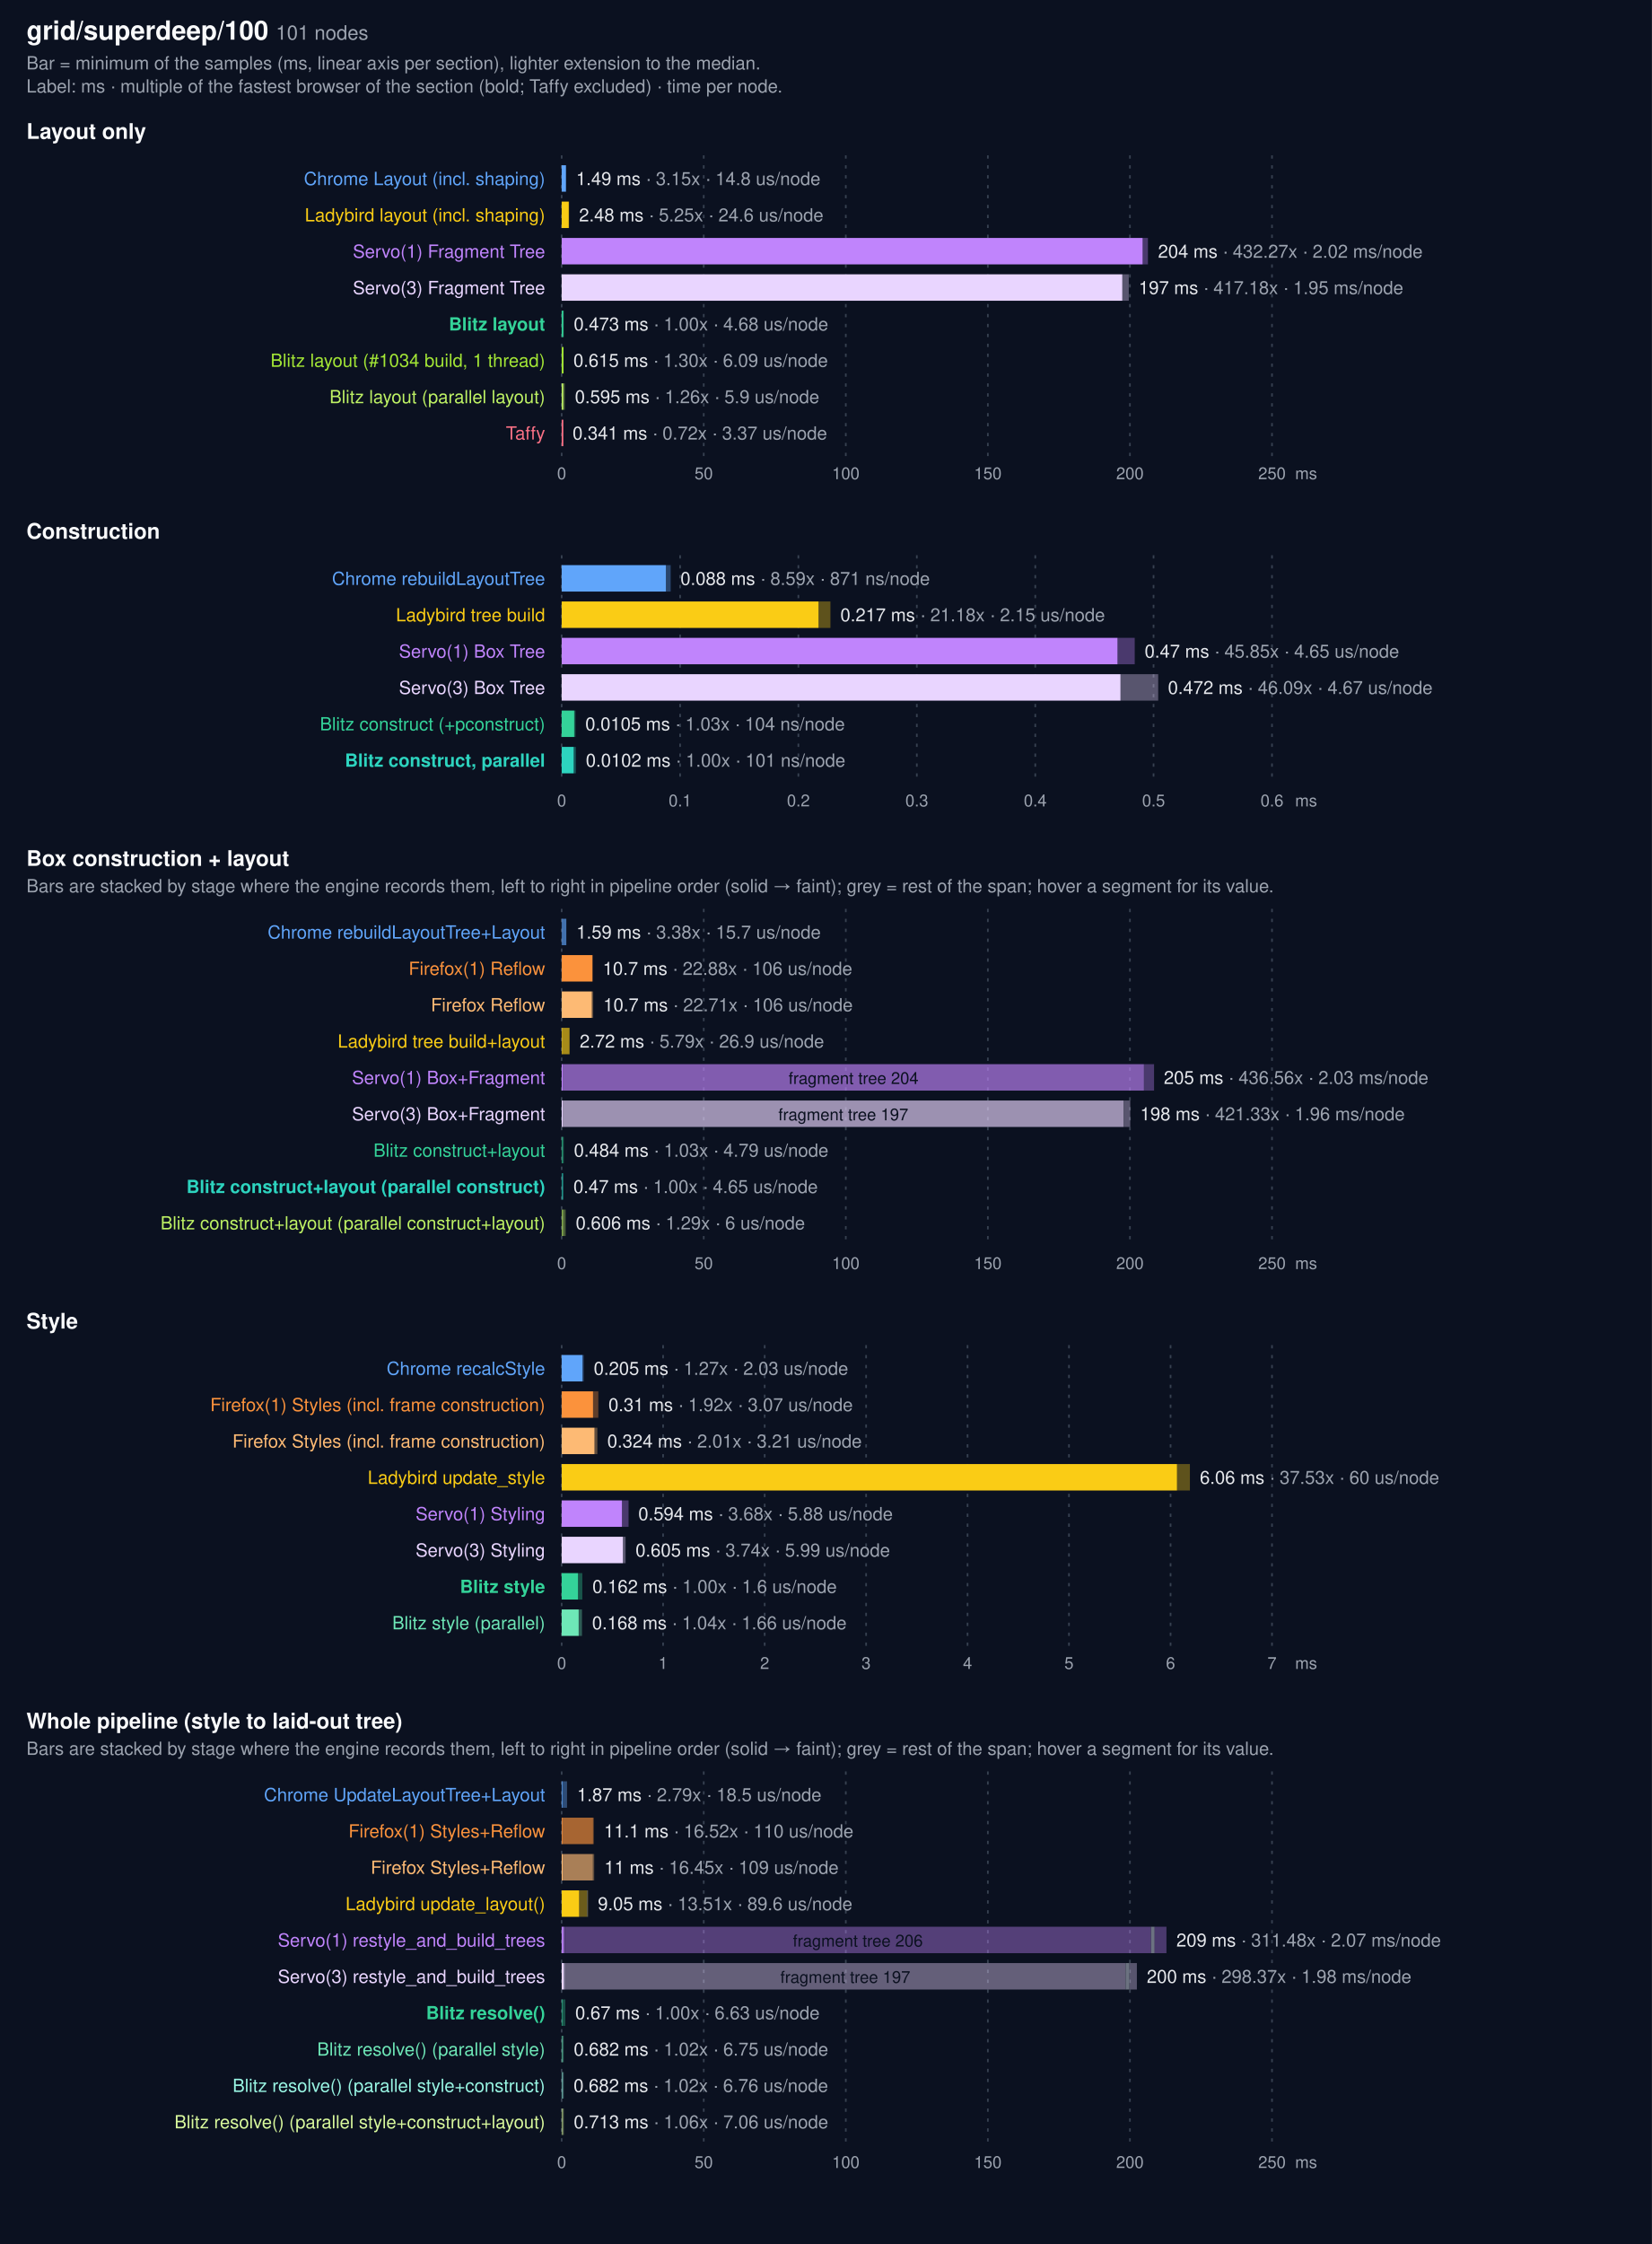
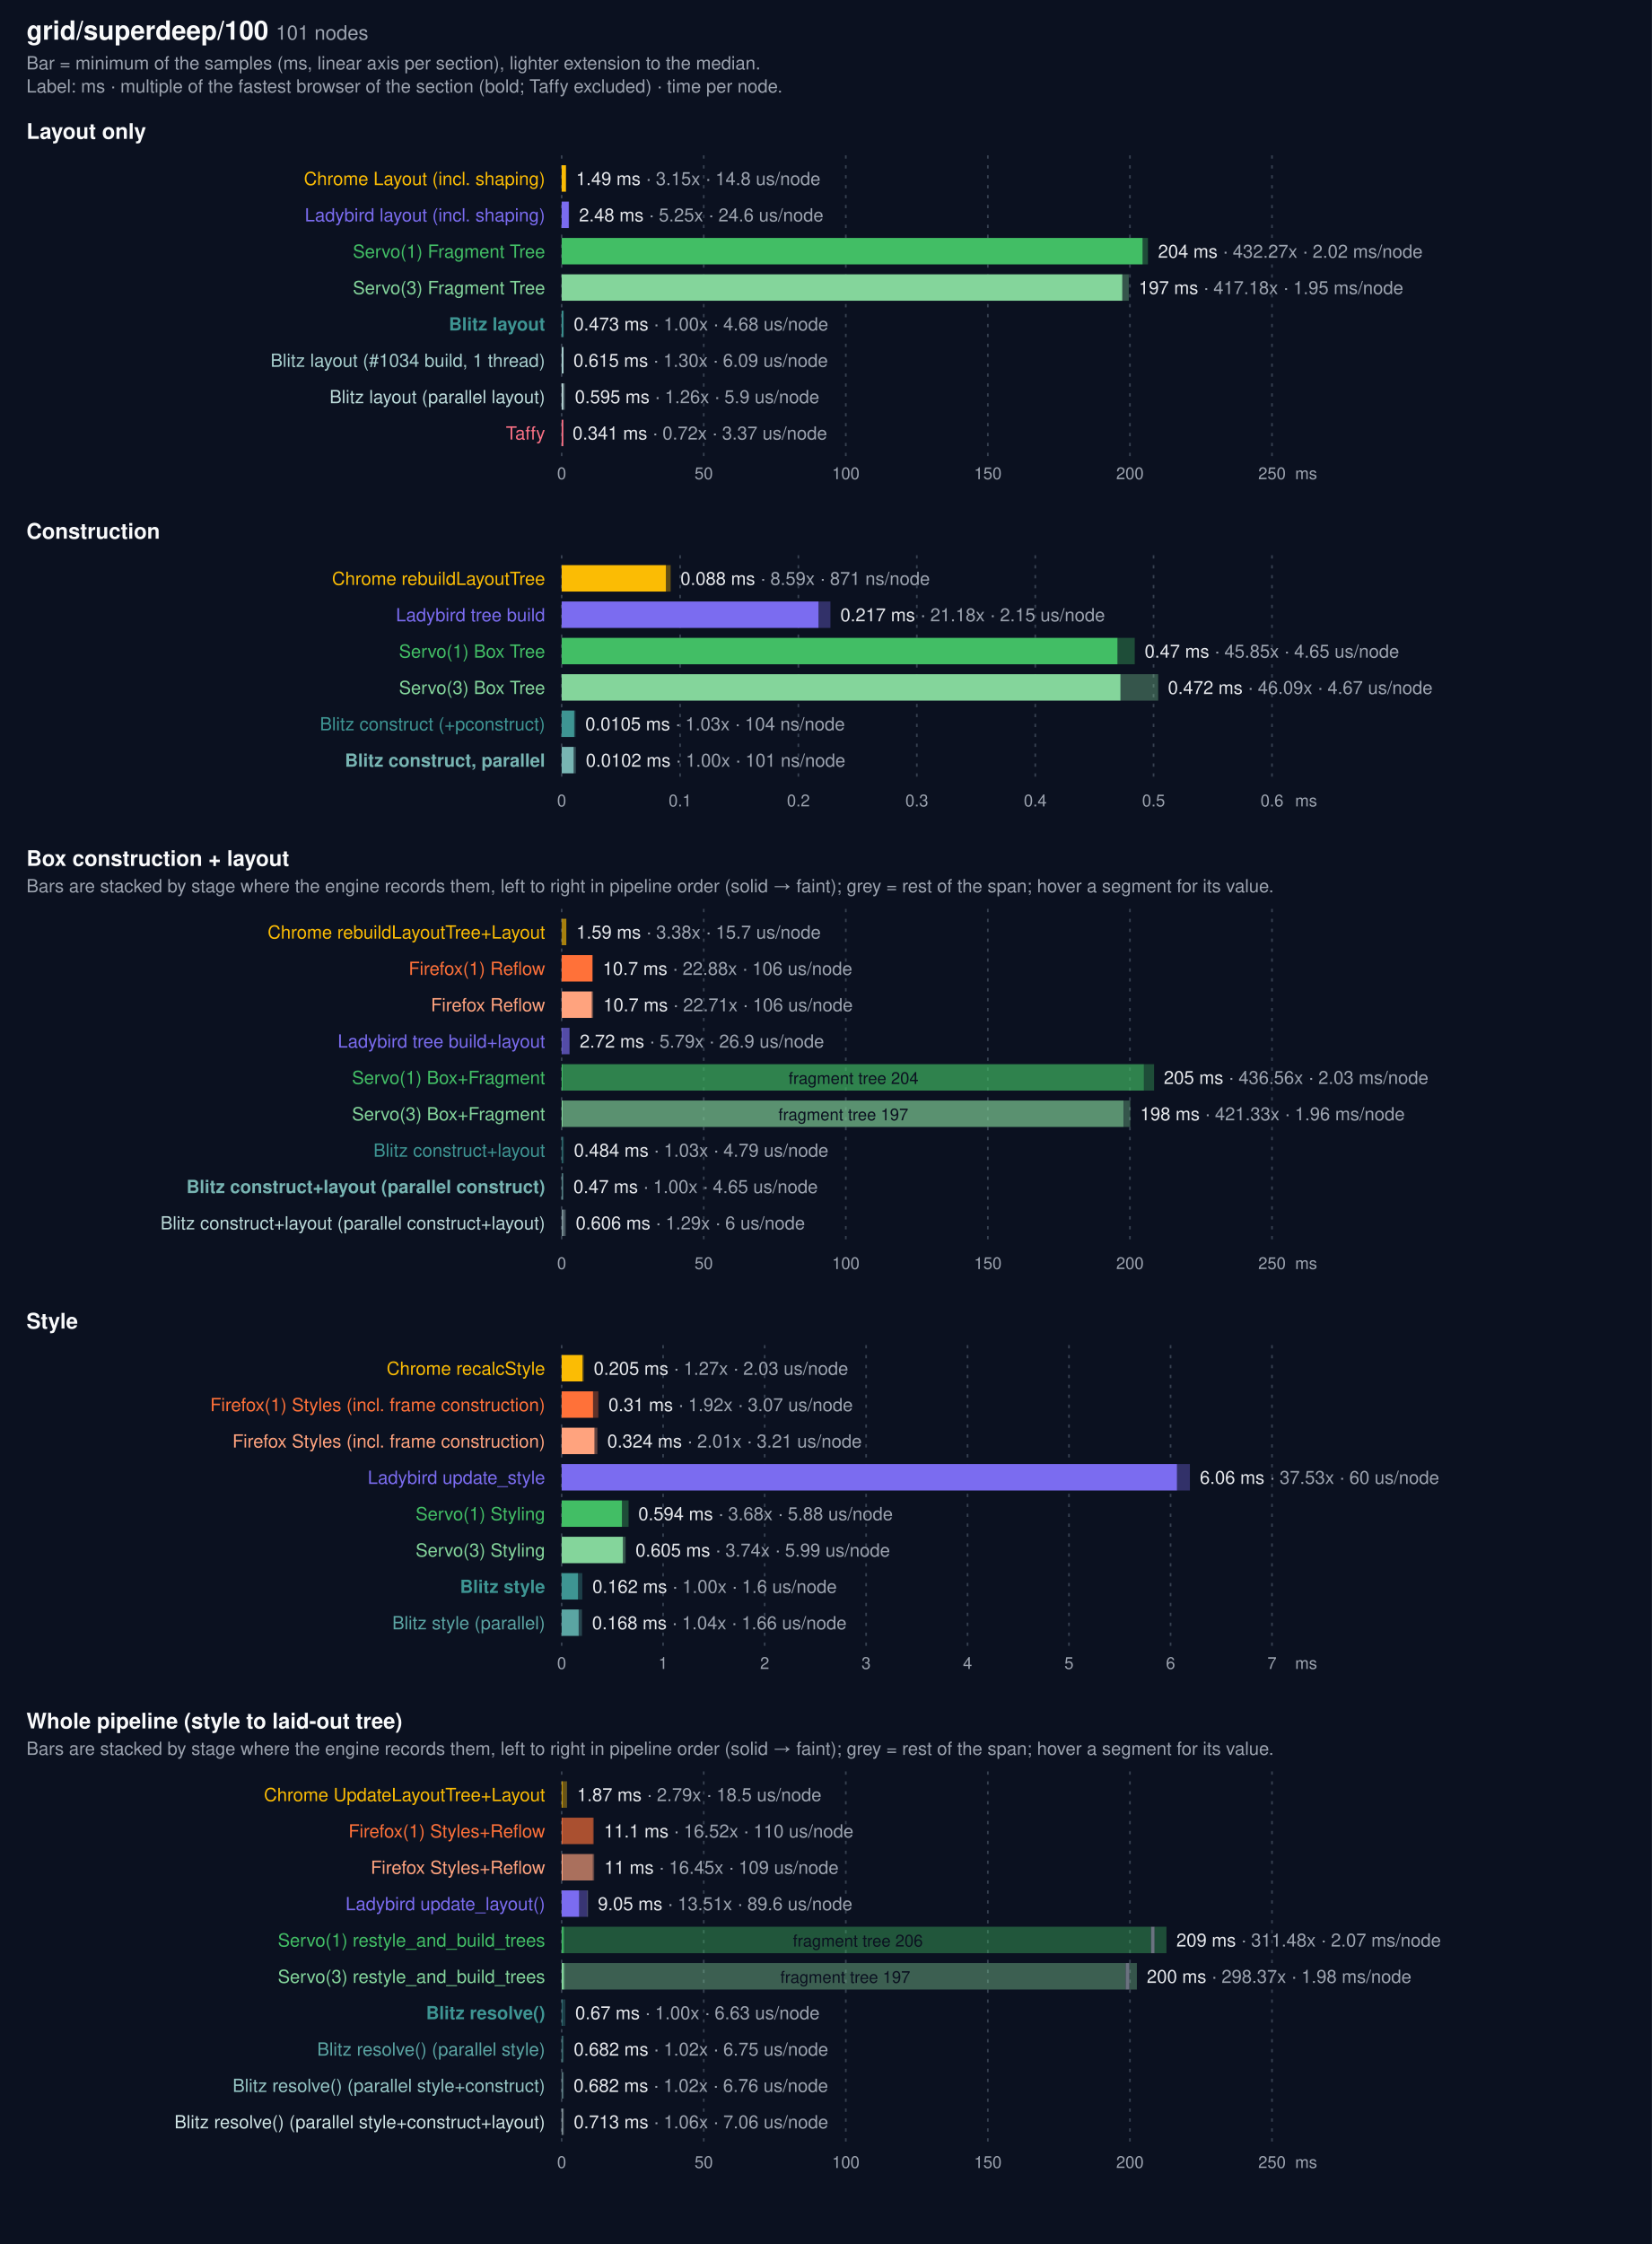
<svg xmlns="http://www.w3.org/2000/svg" width="1000" height="1358" viewBox="0 0 1000 1358" font-family="system-ui, -apple-system, Segoe UI, Helvetica, Arial, sans-serif">
  <rect width="1000" height="1358" fill="#0b1120" />
  <text x="16" y="24" fill="#f9fafb" font-size="16" font-weight="600">grid/superdeep/100 <tspan fill="#9ca3af" font-size="12" font-weight="400">101 nodes</tspan>
  </text>
  <text x="16" y="42" fill="#9ca3af" font-size="11">Bar = minimum of the samples (ms, linear axis per section), lighter extension to the median.</text>
  <text x="16" y="56" fill="#9ca3af" font-size="11">Label: ms · multiple of the fastest browser of the section (bold; Taffy excluded) · time per node.</text>
  <text x="16" y="84" fill="#f9fafb" font-size="13" font-weight="600">Layout only</text>
  <line x1="340.0" x2="340.0" y1="94" y2="276" stroke="#374151" stroke-dasharray="2 4" />
  <text x="340.0" y="290" fill="#9ca3af" font-size="10" text-anchor="middle">0</text>
  <line x1="426.0" x2="426.0" y1="94" y2="276" stroke="#374151" stroke-dasharray="2 4" />
  <text x="426.0" y="290" fill="#9ca3af" font-size="10" text-anchor="middle">50</text>
  <line x1="512.0" x2="512.0" y1="94" y2="276" stroke="#374151" stroke-dasharray="2 4" />
  <text x="512.0" y="290" fill="#9ca3af" font-size="10" text-anchor="middle">100</text>
  <line x1="598.0" x2="598.0" y1="94" y2="276" stroke="#374151" stroke-dasharray="2 4" />
  <text x="598.0" y="290" fill="#9ca3af" font-size="10" text-anchor="middle">150</text>
  <line x1="684.0" x2="684.0" y1="94" y2="276" stroke="#374151" stroke-dasharray="2 4" />
  <text x="684.0" y="290" fill="#9ca3af" font-size="10" text-anchor="middle">200</text>
  <line x1="770.0" x2="770.0" y1="94" y2="276" stroke="#374151" stroke-dasharray="2 4" />
  <text x="770.0" y="290" fill="#9ca3af" font-size="10" text-anchor="middle">250</text>
  <text x="784" y="290" fill="#9ca3af" font-size="10">ms</text>
-   <text x="330" y="112" fill="#60a5fa" font-size="11" text-anchor="end">Chrome Layout (incl. shaping)</text>
-   <rect x="340" y="100" width="2.6" height="16" fill="#60a5fa" />
-   <rect x="342.6" y="100" width="0.1" height="16" fill="#60a5fa" opacity="0.35" />
+   <text x="330" y="112" fill="#FBBC04" font-size="11" text-anchor="end">Chrome Layout (incl. shaping)</text>
+   <rect x="340" y="100" width="2.6" height="16" fill="#FBBC04" />
+   <rect x="342.6" y="100" width="0.1" height="16" fill="#FBBC04" opacity="0.35" />
  <text x="348.7" y="112" fill="#e5e7eb" font-size="11">1.49 ms <tspan fill="#9ca3af">· 3.15x · 14.8 us/node</tspan>
  </text>
-   <text x="330" y="134" fill="#facc15" font-size="11" text-anchor="end">Ladybird layout (incl. shaping)</text>
-   <rect x="340" y="122" width="4.3" height="16" fill="#facc15" />
-   <rect x="344.3" y="122" width="0.2" height="16" fill="#facc15" opacity="0.35" />
+   <text x="330" y="134" fill="#7B6CF0" font-size="11" text-anchor="end">Ladybird layout (incl. shaping)</text>
+   <rect x="340" y="122" width="4.3" height="16" fill="#7B6CF0" />
+   <rect x="344.3" y="122" width="0.2" height="16" fill="#7B6CF0" opacity="0.35" />
  <text x="350.5" y="134" fill="#e5e7eb" font-size="11">2.48 ms <tspan fill="#9ca3af">· 5.25x · 24.6 us/node</tspan>
  </text>
-   <text x="330" y="156" fill="#c084fc" font-size="11" text-anchor="end">Servo(1) Fragment Tree</text>
-   <rect x="340" y="144" width="351.7" height="16" fill="#c084fc" />
-   <rect x="691.7" y="144" width="3.2" height="16" fill="#c084fc" opacity="0.35" />
+   <text x="330" y="156" fill="#42BE65" font-size="11" text-anchor="end">Servo(1) Fragment Tree</text>
+   <rect x="340" y="144" width="351.7" height="16" fill="#42BE65" />
+   <rect x="691.7" y="144" width="3.2" height="16" fill="#42BE65" opacity="0.35" />
  <text x="701.0" y="156" fill="#e5e7eb" font-size="11">204 ms <tspan fill="#9ca3af">· 432.27x · 2.02 ms/node</tspan>
  </text>
-   <text x="330" y="178" fill="#e9d5ff" font-size="11" text-anchor="end">Servo(3) Fragment Tree</text>
-   <rect x="340" y="166" width="339.4" height="16" fill="#e9d5ff" />
-   <rect x="679.4" y="166" width="3.9" height="16" fill="#e9d5ff" opacity="0.35" />
+   <text x="330" y="178" fill="#84d59b" font-size="11" text-anchor="end">Servo(3) Fragment Tree</text>
+   <rect x="340" y="166" width="339.4" height="16" fill="#84d59b" />
+   <rect x="679.4" y="166" width="3.9" height="16" fill="#84d59b" opacity="0.35" />
  <text x="689.3" y="178" fill="#e5e7eb" font-size="11">197 ms <tspan fill="#9ca3af">· 417.18x · 1.95 ms/node</tspan>
  </text>
-   <text x="330" y="200" fill="#34d399" font-size="11" text-anchor="end" font-weight="700">Blitz layout</text>
-   <rect x="340" y="188" width="1.0" height="16" fill="#34d399" />
-   <rect x="340.8" y="188" width="0.5" height="16" fill="#34d399" opacity="0.35" />
+   <text x="330" y="200" fill="#3E9593" font-size="11" text-anchor="end" font-weight="700">Blitz layout</text>
+   <rect x="340" y="188" width="1.0" height="16" fill="#3E9593" />
+   <rect x="340.8" y="188" width="0.5" height="16" fill="#3E9593" opacity="0.35" />
  <text x="347.3" y="200" fill="#e5e7eb" font-size="11">0.473 ms <tspan fill="#9ca3af">· 1.00x · 4.68 us/node</tspan>
  </text>
-   <text x="330" y="222" fill="#a3e635" font-size="11" text-anchor="end">Blitz layout (#1034 build, 1 thread)</text>
-   <rect x="340" y="210" width="1.1" height="16" fill="#a3e635" />
-   <rect x="341.1" y="210" width="0.1" height="16" fill="#a3e635" opacity="0.35" />
+   <text x="330" y="222" fill="#a8cfce" font-size="11" text-anchor="end">Blitz layout (#1034 build, 1 thread)</text>
+   <rect x="340" y="210" width="1.1" height="16" fill="#a8cfce" />
+   <rect x="341.1" y="210" width="0.1" height="16" fill="#a8cfce" opacity="0.35" />
  <text x="347.1" y="222" fill="#e5e7eb" font-size="11">0.615 ms <tspan fill="#9ca3af">· 1.30x · 6.09 us/node</tspan>
  </text>
-   <text x="330" y="244" fill="#bef264" font-size="11" text-anchor="end">Blitz layout (parallel layout)</text>
-   <rect x="340" y="232" width="1.0" height="16" fill="#bef264" />
-   <rect x="341.0" y="232" width="0.9" height="16" fill="#bef264" opacity="0.35" />
+   <text x="330" y="244" fill="#bbdad9" font-size="11" text-anchor="end">Blitz layout (parallel layout)</text>
+   <rect x="340" y="232" width="1.0" height="16" fill="#bbdad9" />
+   <rect x="341.0" y="232" width="0.9" height="16" fill="#bbdad9" opacity="0.35" />
  <text x="348.0" y="244" fill="#e5e7eb" font-size="11">0.595 ms <tspan fill="#9ca3af">· 1.26x · 5.9 us/node</tspan>
  </text>
  <text x="330" y="266" fill="#fb7185" font-size="11" text-anchor="end">Taffy</text>
  <rect x="340" y="254" width="1.0" height="16" fill="#fb7185" />
  <rect x="340.6" y="254" width="0.0" height="16" fill="#fb7185" opacity="0.35" />
  <text x="346.6" y="266" fill="#e5e7eb" font-size="11">0.341 ms <tspan fill="#9ca3af">· 0.72x · 3.37 us/node</tspan>
  </text>
  <text x="16" y="326" fill="#f9fafb" font-size="13" font-weight="600">Construction</text>
  <line x1="340.0" x2="340.0" y1="336" y2="474" stroke="#374151" stroke-dasharray="2 4" />
  <text x="340.0" y="488" fill="#9ca3af" font-size="10" text-anchor="middle">0</text>
  <line x1="411.7" x2="411.7" y1="336" y2="474" stroke="#374151" stroke-dasharray="2 4" />
  <text x="411.7" y="488" fill="#9ca3af" font-size="10" text-anchor="middle">0.1</text>
  <line x1="483.3" x2="483.3" y1="336" y2="474" stroke="#374151" stroke-dasharray="2 4" />
  <text x="483.3" y="488" fill="#9ca3af" font-size="10" text-anchor="middle">0.2</text>
  <line x1="555.0" x2="555.0" y1="336" y2="474" stroke="#374151" stroke-dasharray="2 4" />
  <text x="555.0" y="488" fill="#9ca3af" font-size="10" text-anchor="middle">0.3</text>
  <line x1="626.7" x2="626.7" y1="336" y2="474" stroke="#374151" stroke-dasharray="2 4" />
  <text x="626.7" y="488" fill="#9ca3af" font-size="10" text-anchor="middle">0.4</text>
  <line x1="698.3" x2="698.3" y1="336" y2="474" stroke="#374151" stroke-dasharray="2 4" />
  <text x="698.3" y="488" fill="#9ca3af" font-size="10" text-anchor="middle">0.5</text>
  <line x1="770.0" x2="770.0" y1="336" y2="474" stroke="#374151" stroke-dasharray="2 4" />
  <text x="770.0" y="488" fill="#9ca3af" font-size="10" text-anchor="middle">0.6</text>
  <text x="784" y="488" fill="#9ca3af" font-size="10">ms</text>
-   <text x="330" y="354" fill="#60a5fa" font-size="11" text-anchor="end">Chrome rebuildLayoutTree</text>
-   <rect x="340" y="342" width="63.1" height="16" fill="#60a5fa" />
-   <rect x="403.1" y="342" width="2.9" height="16" fill="#60a5fa" opacity="0.35" />
+   <text x="330" y="354" fill="#FBBC04" font-size="11" text-anchor="end">Chrome rebuildLayoutTree</text>
+   <rect x="340" y="342" width="63.1" height="16" fill="#FBBC04" />
+   <rect x="403.1" y="342" width="2.9" height="16" fill="#FBBC04" opacity="0.35" />
  <text x="411.9" y="354" fill="#e5e7eb" font-size="11">0.088 ms <tspan fill="#9ca3af">· 8.59x · 871 ns/node</tspan>
  </text>
-   <text x="330" y="376" fill="#facc15" font-size="11" text-anchor="end">Ladybird tree build</text>
-   <rect x="340" y="364" width="155.5" height="16" fill="#facc15" />
-   <rect x="495.5" y="364" width="7.2" height="16" fill="#facc15" opacity="0.35" />
+   <text x="330" y="376" fill="#7B6CF0" font-size="11" text-anchor="end">Ladybird tree build</text>
+   <rect x="340" y="364" width="155.5" height="16" fill="#7B6CF0" />
+   <rect x="495.5" y="364" width="7.2" height="16" fill="#7B6CF0" opacity="0.35" />
  <text x="508.7" y="376" fill="#e5e7eb" font-size="11">0.217 ms <tspan fill="#9ca3af">· 21.18x · 2.15 us/node</tspan>
  </text>
-   <text x="330" y="398" fill="#c084fc" font-size="11" text-anchor="end">Servo(1) Box Tree</text>
-   <rect x="340" y="386" width="336.5" height="16" fill="#c084fc" />
-   <rect x="676.5" y="386" width="10.4" height="16" fill="#c084fc" opacity="0.35" />
+   <text x="330" y="398" fill="#42BE65" font-size="11" text-anchor="end">Servo(1) Box Tree</text>
+   <rect x="340" y="386" width="336.5" height="16" fill="#42BE65" />
+   <rect x="676.5" y="386" width="10.4" height="16" fill="#42BE65" opacity="0.35" />
  <text x="692.9" y="398" fill="#e5e7eb" font-size="11">0.47 ms <tspan fill="#9ca3af">· 45.85x · 4.65 us/node</tspan>
  </text>
-   <text x="330" y="420" fill="#e9d5ff" font-size="11" text-anchor="end">Servo(3) Box Tree</text>
-   <rect x="340" y="408" width="338.3" height="16" fill="#e9d5ff" />
-   <rect x="678.3" y="408" width="22.8" height="16" fill="#e9d5ff" opacity="0.35" />
+   <text x="330" y="420" fill="#84d59b" font-size="11" text-anchor="end">Servo(3) Box Tree</text>
+   <rect x="340" y="408" width="338.3" height="16" fill="#84d59b" />
+   <rect x="678.3" y="408" width="22.8" height="16" fill="#84d59b" opacity="0.35" />
  <text x="707.0" y="420" fill="#e5e7eb" font-size="11">0.472 ms <tspan fill="#9ca3af">· 46.09x · 4.67 us/node</tspan>
  </text>
-   <text x="330" y="442" fill="#34d399" font-size="11" text-anchor="end">Blitz construct (+pconstruct)</text>
-   <rect x="340" y="430" width="7.6" height="16" fill="#34d399" />
-   <rect x="347.6" y="430" width="0.8" height="16" fill="#34d399" opacity="0.35" />
+   <text x="330" y="442" fill="#3E9593" font-size="11" text-anchor="end">Blitz construct (+pconstruct)</text>
+   <rect x="340" y="430" width="7.6" height="16" fill="#3E9593" />
+   <rect x="347.6" y="430" width="0.8" height="16" fill="#3E9593" opacity="0.35" />
  <text x="354.3" y="442" fill="#e5e7eb" font-size="11">0.0105 ms <tspan fill="#9ca3af">· 1.03x · 104 ns/node</tspan>
  </text>
-   <text x="330" y="464" fill="#2dd4bf" font-size="11" text-anchor="end" font-weight="700">Blitz construct, parallel</text>
-   <rect x="340" y="452" width="7.3" height="16" fill="#2dd4bf" />
-   <rect x="347.3" y="452" width="1.3" height="16" fill="#2dd4bf" opacity="0.35" />
+   <text x="330" y="464" fill="#78b5b3" font-size="11" text-anchor="end" font-weight="700">Blitz construct, parallel</text>
+   <rect x="340" y="452" width="7.3" height="16" fill="#78b5b3" />
+   <rect x="347.3" y="452" width="1.3" height="16" fill="#78b5b3" opacity="0.35" />
  <text x="354.6" y="464" fill="#e5e7eb" font-size="11">0.0102 ms <tspan fill="#9ca3af">· 1.00x · 101 ns/node</tspan>
  </text>
  <text x="16" y="524" fill="#f9fafb" font-size="13" font-weight="600">Box construction + layout</text>
  <text x="16" y="540" fill="#9ca3af" font-size="11">Bars are stacked by stage where the engine records them, left to right in pipeline order (solid → faint); grey = rest of the span; hover a segment for its value.</text>
  <line x1="340.0" x2="340.0" y1="550" y2="754" stroke="#374151" stroke-dasharray="2 4" />
  <text x="340.0" y="768" fill="#9ca3af" font-size="10" text-anchor="middle">0</text>
  <line x1="426.0" x2="426.0" y1="550" y2="754" stroke="#374151" stroke-dasharray="2 4" />
  <text x="426.0" y="768" fill="#9ca3af" font-size="10" text-anchor="middle">50</text>
  <line x1="512.0" x2="512.0" y1="550" y2="754" stroke="#374151" stroke-dasharray="2 4" />
  <text x="512.0" y="768" fill="#9ca3af" font-size="10" text-anchor="middle">100</text>
  <line x1="598.0" x2="598.0" y1="550" y2="754" stroke="#374151" stroke-dasharray="2 4" />
  <text x="598.0" y="768" fill="#9ca3af" font-size="10" text-anchor="middle">150</text>
  <line x1="684.0" x2="684.0" y1="550" y2="754" stroke="#374151" stroke-dasharray="2 4" />
  <text x="684.0" y="768" fill="#9ca3af" font-size="10" text-anchor="middle">200</text>
  <line x1="770.0" x2="770.0" y1="550" y2="754" stroke="#374151" stroke-dasharray="2 4" />
  <text x="770.0" y="768" fill="#9ca3af" font-size="10" text-anchor="middle">250</text>
  <text x="784" y="768" fill="#9ca3af" font-size="10">ms</text>
-   <text x="330" y="568" fill="#60a5fa" font-size="11" text-anchor="end">Chrome rebuildLayoutTree+Layout</text>
-   <rect x="340.0" y="556" width="0.2" height="16" fill="#60a5fa" opacity="1.0" />
-   <rect x="340.2" y="556" width="2.6" height="16" fill="#60a5fa" opacity="0.65" />
-   <rect x="342.7" y="556" width="0.1" height="16" fill="#60a5fa" opacity="0.35" />
+   <text x="330" y="568" fill="#FBBC04" font-size="11" text-anchor="end">Chrome rebuildLayoutTree+Layout</text>
+   <rect x="340.0" y="556" width="0.2" height="16" fill="#FBBC04" opacity="1.0" />
+   <rect x="340.2" y="556" width="2.6" height="16" fill="#FBBC04" opacity="0.65" />
+   <rect x="342.7" y="556" width="0.1" height="16" fill="#FBBC04" opacity="0.35" />
  <text x="348.9" y="568" fill="#e5e7eb" font-size="11">1.59 ms <tspan fill="#9ca3af">· 3.38x · 15.7 us/node</tspan>
  </text>
-   <text x="330" y="590" fill="#fb923c" font-size="11" text-anchor="end">Firefox(1) Reflow</text>
-   <rect x="340" y="578" width="18.5" height="16" fill="#fb923c" />
-   <rect x="358.5" y="578" width="0.5" height="16" fill="#fb923c" opacity="0.35" />
+   <text x="330" y="590" fill="#FF7139" font-size="11" text-anchor="end">Firefox(1) Reflow</text>
+   <rect x="340" y="578" width="18.5" height="16" fill="#FF7139" />
+   <rect x="358.5" y="578" width="0.5" height="16" fill="#FF7139" opacity="0.35" />
  <text x="364.9" y="590" fill="#e5e7eb" font-size="11">10.7 ms <tspan fill="#9ca3af">· 22.88x · 106 us/node</tspan>
  </text>
-   <text x="330" y="612" fill="#fdba74" font-size="11" text-anchor="end">Firefox Reflow</text>
-   <rect x="340" y="600" width="18.3" height="16" fill="#fdba74" />
-   <rect x="358.3" y="600" width="0.8" height="16" fill="#fdba74" opacity="0.35" />
+   <text x="330" y="612" fill="#ffa37e" font-size="11" text-anchor="end">Firefox Reflow</text>
+   <rect x="340" y="600" width="18.3" height="16" fill="#ffa37e" />
+   <rect x="358.3" y="600" width="0.8" height="16" fill="#ffa37e" opacity="0.35" />
  <text x="365.2" y="612" fill="#e5e7eb" font-size="11">10.7 ms <tspan fill="#9ca3af">· 22.71x · 106 us/node</tspan>
  </text>
-   <text x="330" y="634" fill="#facc15" font-size="11" text-anchor="end">Ladybird tree build+layout</text>
-   <rect x="340.0" y="622" width="0.4" height="16" fill="#facc15" opacity="1.0" />
-   <rect x="340.4" y="622" width="4.3" height="16" fill="#facc15" opacity="0.65" />
-   <rect x="344.7" y="622" width="0.2" height="16" fill="#facc15" opacity="0.35" />
+   <text x="330" y="634" fill="#7B6CF0" font-size="11" text-anchor="end">Ladybird tree build+layout</text>
+   <rect x="340.0" y="622" width="0.4" height="16" fill="#7B6CF0" opacity="1.0" />
+   <rect x="340.4" y="622" width="4.3" height="16" fill="#7B6CF0" opacity="0.65" />
+   <rect x="344.7" y="622" width="0.2" height="16" fill="#7B6CF0" opacity="0.35" />
  <text x="350.9" y="634" fill="#e5e7eb" font-size="11">2.72 ms <tspan fill="#9ca3af">· 5.79x · 26.9 us/node</tspan>
  </text>
-   <text x="330" y="656" fill="#c084fc" font-size="11" text-anchor="end">Servo(1) Box+Fragment</text>
-   <rect x="340.0" y="644" width="0.8" height="16" fill="#c084fc" opacity="1.0" />
-   <rect x="340.8" y="644" width="351.7" height="16" fill="#c084fc" opacity="0.65" />
+   <text x="330" y="656" fill="#42BE65" font-size="11" text-anchor="end">Servo(1) Box+Fragment</text>
+   <rect x="340.0" y="644" width="0.8" height="16" fill="#42BE65" opacity="1.0" />
+   <rect x="340.8" y="644" width="351.7" height="16" fill="#42BE65" opacity="0.65" />
  <text x="516.7" y="656" fill="#0b1120" font-size="10" text-anchor="middle">fragment tree 204</text>
-   <rect x="692.6" y="644" width="6.0" height="16" fill="#c084fc" opacity="0.35" />
+   <rect x="692.6" y="644" width="6.0" height="16" fill="#42BE65" opacity="0.35" />
  <text x="704.5" y="656" fill="#e5e7eb" font-size="11">205 ms <tspan fill="#9ca3af">· 436.56x · 2.03 ms/node</tspan>
  </text>
-   <text x="330" y="678" fill="#e9d5ff" font-size="11" text-anchor="end">Servo(3) Box+Fragment</text>
-   <rect x="340.0" y="666" width="0.8" height="16" fill="#e9d5ff" opacity="1.0" />
-   <rect x="340.8" y="666" width="339.4" height="16" fill="#e9d5ff" opacity="0.65" />
+   <text x="330" y="678" fill="#84d59b" font-size="11" text-anchor="end">Servo(3) Box+Fragment</text>
+   <rect x="340.0" y="666" width="0.8" height="16" fill="#84d59b" opacity="1.0" />
+   <rect x="340.8" y="666" width="339.4" height="16" fill="#84d59b" opacity="0.65" />
  <text x="510.5" y="678" fill="#0b1120" font-size="10" text-anchor="middle">fragment tree 197</text>
-   <rect x="680.3" y="666" width="3.9" height="16" fill="#e9d5ff" opacity="0.35" />
+   <rect x="680.3" y="666" width="3.9" height="16" fill="#84d59b" opacity="0.35" />
  <text x="690.2" y="678" fill="#e5e7eb" font-size="11">198 ms <tspan fill="#9ca3af">· 421.33x · 1.96 ms/node</tspan>
  </text>
-   <text x="330" y="700" fill="#34d399" font-size="11" text-anchor="end">Blitz construct+layout</text>
-   <rect x="340.0" y="688" width="0.0" height="16" fill="#34d399" opacity="1.0" />
-   <rect x="340.0" y="688" width="0.8" height="16" fill="#34d399" opacity="0.65" />
-   <rect x="340.8" y="688" width="0.5" height="16" fill="#34d399" opacity="0.35" />
+   <text x="330" y="700" fill="#3E9593" font-size="11" text-anchor="end">Blitz construct+layout</text>
+   <rect x="340.0" y="688" width="0.0" height="16" fill="#3E9593" opacity="1.0" />
+   <rect x="340.0" y="688" width="0.8" height="16" fill="#3E9593" opacity="0.65" />
+   <rect x="340.8" y="688" width="0.5" height="16" fill="#3E9593" opacity="0.35" />
  <text x="347.4" y="700" fill="#e5e7eb" font-size="11">0.484 ms <tspan fill="#9ca3af">· 1.03x · 4.79 us/node</tspan>
  </text>
-   <text x="330" y="722" fill="#2dd4bf" font-size="11" text-anchor="end" font-weight="700">Blitz construct+layout (parallel construct)</text>
-   <rect x="340.0" y="710" width="0.0" height="16" fill="#2dd4bf" opacity="1.0" />
-   <rect x="340.0" y="710" width="0.8" height="16" fill="#2dd4bf" opacity="0.65" />
-   <rect x="340.8" y="710" width="0.3" height="16" fill="#2dd4bf" opacity="0.35" />
+   <text x="330" y="722" fill="#78b5b3" font-size="11" text-anchor="end" font-weight="700">Blitz construct+layout (parallel construct)</text>
+   <rect x="340.0" y="710" width="0.0" height="16" fill="#78b5b3" opacity="1.0" />
+   <rect x="340.0" y="710" width="0.8" height="16" fill="#78b5b3" opacity="0.65" />
+   <rect x="340.8" y="710" width="0.3" height="16" fill="#78b5b3" opacity="0.35" />
  <text x="347.1" y="722" fill="#e5e7eb" font-size="11">0.47 ms <tspan fill="#9ca3af">· 1.00x · 4.65 us/node</tspan>
  </text>
-   <text x="330" y="744" fill="#bef264" font-size="11" text-anchor="end">Blitz construct+layout (parallel construct+layout)</text>
-   <rect x="340.0" y="732" width="0.0" height="16" fill="#bef264" opacity="1.0" />
-   <rect x="340.0" y="732" width="1.0" height="16" fill="#bef264" opacity="0.65" />
-   <rect x="341.0" y="732" width="1.4" height="16" fill="#bef264" opacity="0.35" />
+   <text x="330" y="744" fill="#bbdad9" font-size="11" text-anchor="end">Blitz construct+layout (parallel construct+layout)</text>
+   <rect x="340.0" y="732" width="0.0" height="16" fill="#bbdad9" opacity="1.0" />
+   <rect x="340.0" y="732" width="1.0" height="16" fill="#bbdad9" opacity="0.65" />
+   <rect x="341.0" y="732" width="1.4" height="16" fill="#bbdad9" opacity="0.35" />
  <text x="348.5" y="744" fill="#e5e7eb" font-size="11">0.606 ms <tspan fill="#9ca3af">· 1.29x · 6 us/node</tspan>
  </text>
  <text x="16" y="804" fill="#f9fafb" font-size="13" font-weight="600">Style</text>
  <line x1="340.0" x2="340.0" y1="814" y2="996" stroke="#374151" stroke-dasharray="2 4" />
  <text x="340.0" y="1010" fill="#9ca3af" font-size="10" text-anchor="middle">0</text>
  <line x1="401.4" x2="401.4" y1="814" y2="996" stroke="#374151" stroke-dasharray="2 4" />
  <text x="401.4" y="1010" fill="#9ca3af" font-size="10" text-anchor="middle">1</text>
  <line x1="462.9" x2="462.9" y1="814" y2="996" stroke="#374151" stroke-dasharray="2 4" />
  <text x="462.9" y="1010" fill="#9ca3af" font-size="10" text-anchor="middle">2</text>
  <line x1="524.3" x2="524.3" y1="814" y2="996" stroke="#374151" stroke-dasharray="2 4" />
  <text x="524.3" y="1010" fill="#9ca3af" font-size="10" text-anchor="middle">3</text>
  <line x1="585.7" x2="585.7" y1="814" y2="996" stroke="#374151" stroke-dasharray="2 4" />
  <text x="585.7" y="1010" fill="#9ca3af" font-size="10" text-anchor="middle">4</text>
  <line x1="647.1" x2="647.1" y1="814" y2="996" stroke="#374151" stroke-dasharray="2 4" />
  <text x="647.1" y="1010" fill="#9ca3af" font-size="10" text-anchor="middle">5</text>
  <line x1="708.6" x2="708.6" y1="814" y2="996" stroke="#374151" stroke-dasharray="2 4" />
  <text x="708.6" y="1010" fill="#9ca3af" font-size="10" text-anchor="middle">6</text>
  <line x1="770.0" x2="770.0" y1="814" y2="996" stroke="#374151" stroke-dasharray="2 4" />
  <text x="770.0" y="1010" fill="#9ca3af" font-size="10" text-anchor="middle">7</text>
  <text x="784" y="1010" fill="#9ca3af" font-size="10">ms</text>
-   <text x="330" y="832" fill="#60a5fa" font-size="11" text-anchor="end">Chrome recalcStyle</text>
-   <rect x="340" y="820" width="12.6" height="16" fill="#60a5fa" />
-   <rect x="352.6" y="820" width="0.8" height="16" fill="#60a5fa" opacity="0.35" />
+   <text x="330" y="832" fill="#FBBC04" font-size="11" text-anchor="end">Chrome recalcStyle</text>
+   <rect x="340" y="820" width="12.6" height="16" fill="#FBBC04" />
+   <rect x="352.6" y="820" width="0.8" height="16" fill="#FBBC04" opacity="0.35" />
  <text x="359.4" y="832" fill="#e5e7eb" font-size="11">0.205 ms <tspan fill="#9ca3af">· 1.27x · 2.03 us/node</tspan>
  </text>
-   <text x="330" y="854" fill="#fb923c" font-size="11" text-anchor="end">Firefox(1) Styles (incl. frame construction)</text>
-   <rect x="340" y="842" width="19.0" height="16" fill="#fb923c" />
-   <rect x="359.0" y="842" width="3.2" height="16" fill="#fb923c" opacity="0.35" />
+   <text x="330" y="854" fill="#FF7139" font-size="11" text-anchor="end">Firefox(1) Styles (incl. frame construction)</text>
+   <rect x="340" y="842" width="19.0" height="16" fill="#FF7139" />
+   <rect x="359.0" y="842" width="3.2" height="16" fill="#FF7139" opacity="0.35" />
  <text x="368.3" y="854" fill="#e5e7eb" font-size="11">0.31 ms <tspan fill="#9ca3af">· 1.92x · 3.07 us/node</tspan>
  </text>
-   <text x="330" y="876" fill="#fdba74" font-size="11" text-anchor="end">Firefox Styles (incl. frame construction)</text>
-   <rect x="340" y="864" width="19.9" height="16" fill="#fdba74" />
-   <rect x="359.9" y="864" width="1.7" height="16" fill="#fdba74" opacity="0.35" />
+   <text x="330" y="876" fill="#ffa37e" font-size="11" text-anchor="end">Firefox Styles (incl. frame construction)</text>
+   <rect x="340" y="864" width="19.9" height="16" fill="#ffa37e" />
+   <rect x="359.9" y="864" width="1.7" height="16" fill="#ffa37e" opacity="0.35" />
  <text x="367.6" y="876" fill="#e5e7eb" font-size="11">0.324 ms <tspan fill="#9ca3af">· 2.01x · 3.21 us/node</tspan>
  </text>
-   <text x="330" y="898" fill="#facc15" font-size="11" text-anchor="end">Ladybird update_style</text>
-   <rect x="340" y="886" width="372.5" height="16" fill="#facc15" />
-   <rect x="712.5" y="886" width="7.8" height="16" fill="#facc15" opacity="0.35" />
+   <text x="330" y="898" fill="#7B6CF0" font-size="11" text-anchor="end">Ladybird update_style</text>
+   <rect x="340" y="886" width="372.5" height="16" fill="#7B6CF0" />
+   <rect x="712.5" y="886" width="7.8" height="16" fill="#7B6CF0" opacity="0.35" />
  <text x="726.3" y="898" fill="#e5e7eb" font-size="11">6.06 ms <tspan fill="#9ca3af">· 37.53x · 60 us/node</tspan>
  </text>
-   <text x="330" y="920" fill="#c084fc" font-size="11" text-anchor="end">Servo(1) Styling</text>
-   <rect x="340" y="908" width="36.5" height="16" fill="#c084fc" />
-   <rect x="376.5" y="908" width="4.0" height="16" fill="#c084fc" opacity="0.35" />
+   <text x="330" y="920" fill="#42BE65" font-size="11" text-anchor="end">Servo(1) Styling</text>
+   <rect x="340" y="908" width="36.5" height="16" fill="#42BE65" />
+   <rect x="376.5" y="908" width="4.0" height="16" fill="#42BE65" opacity="0.35" />
  <text x="386.4" y="920" fill="#e5e7eb" font-size="11">0.594 ms <tspan fill="#9ca3af">· 3.68x · 5.88 us/node</tspan>
  </text>
-   <text x="330" y="942" fill="#e9d5ff" font-size="11" text-anchor="end">Servo(3) Styling</text>
-   <rect x="340" y="930" width="37.1" height="16" fill="#e9d5ff" />
-   <rect x="377.1" y="930" width="1.6" height="16" fill="#e9d5ff" opacity="0.35" />
+   <text x="330" y="942" fill="#84d59b" font-size="11" text-anchor="end">Servo(3) Styling</text>
+   <rect x="340" y="930" width="37.1" height="16" fill="#84d59b" />
+   <rect x="377.1" y="930" width="1.6" height="16" fill="#84d59b" opacity="0.35" />
  <text x="384.7" y="942" fill="#e5e7eb" font-size="11">0.605 ms <tspan fill="#9ca3af">· 3.74x · 5.99 us/node</tspan>
  </text>
-   <text x="330" y="964" fill="#34d399" font-size="11" text-anchor="end" font-weight="700">Blitz style</text>
-   <rect x="340" y="952" width="9.9" height="16" fill="#34d399" />
-   <rect x="349.9" y="952" width="2.6" height="16" fill="#34d399" opacity="0.35" />
+   <text x="330" y="964" fill="#3E9593" font-size="11" text-anchor="end" font-weight="700">Blitz style</text>
+   <rect x="340" y="952" width="9.9" height="16" fill="#3E9593" />
+   <rect x="349.9" y="952" width="2.6" height="16" fill="#3E9593" opacity="0.35" />
  <text x="358.6" y="964" fill="#e5e7eb" font-size="11">0.162 ms <tspan fill="#9ca3af">· 1.00x · 1.6 us/node</tspan>
  </text>
-   <text x="330" y="986" fill="#6ee7b7" font-size="11" text-anchor="end">Blitz style (parallel)</text>
-   <rect x="340" y="974" width="10.3" height="16" fill="#6ee7b7" />
-   <rect x="350.3" y="974" width="2.0" height="16" fill="#6ee7b7" opacity="0.35" />
+   <text x="330" y="986" fill="#5ba5a3" font-size="11" text-anchor="end">Blitz style (parallel)</text>
+   <rect x="340" y="974" width="10.3" height="16" fill="#5ba5a3" />
+   <rect x="350.3" y="974" width="2.0" height="16" fill="#5ba5a3" opacity="0.35" />
  <text x="358.4" y="986" fill="#e5e7eb" font-size="11">0.168 ms <tspan fill="#9ca3af">· 1.04x · 1.66 us/node</tspan>
  </text>
  <text x="16" y="1046" fill="#f9fafb" font-size="13" font-weight="600">Whole pipeline (style to laid-out tree)</text>
  <text x="16" y="1062" fill="#9ca3af" font-size="11">Bars are stacked by stage where the engine records them, left to right in pipeline order (solid → faint); grey = rest of the span; hover a segment for its value.</text>
  <line x1="340.0" x2="340.0" y1="1072" y2="1298" stroke="#374151" stroke-dasharray="2 4" />
  <text x="340.0" y="1312" fill="#9ca3af" font-size="10" text-anchor="middle">0</text>
  <line x1="426.0" x2="426.0" y1="1072" y2="1298" stroke="#374151" stroke-dasharray="2 4" />
  <text x="426.0" y="1312" fill="#9ca3af" font-size="10" text-anchor="middle">50</text>
  <line x1="512.0" x2="512.0" y1="1072" y2="1298" stroke="#374151" stroke-dasharray="2 4" />
  <text x="512.0" y="1312" fill="#9ca3af" font-size="10" text-anchor="middle">100</text>
  <line x1="598.0" x2="598.0" y1="1072" y2="1298" stroke="#374151" stroke-dasharray="2 4" />
  <text x="598.0" y="1312" fill="#9ca3af" font-size="10" text-anchor="middle">150</text>
  <line x1="684.0" x2="684.0" y1="1072" y2="1298" stroke="#374151" stroke-dasharray="2 4" />
  <text x="684.0" y="1312" fill="#9ca3af" font-size="10" text-anchor="middle">200</text>
  <line x1="770.0" x2="770.0" y1="1072" y2="1298" stroke="#374151" stroke-dasharray="2 4" />
  <text x="770.0" y="1312" fill="#9ca3af" font-size="10" text-anchor="middle">250</text>
  <text x="784" y="1312" fill="#9ca3af" font-size="10">ms</text>
-   <text x="330" y="1090" fill="#60a5fa" font-size="11" text-anchor="end">Chrome UpdateLayoutTree+Layout</text>
-   <rect x="340.0" y="1078" width="0.4" height="16" fill="#60a5fa" opacity="1.0" />
-   <rect x="340.4" y="1078" width="0.2" height="16" fill="#60a5fa" opacity="0.65" />
-   <rect x="340.5" y="1078" width="2.6" height="16" fill="#60a5fa" opacity="0.4" />
+   <text x="330" y="1090" fill="#FBBC04" font-size="11" text-anchor="end">Chrome UpdateLayoutTree+Layout</text>
+   <rect x="340.0" y="1078" width="0.4" height="16" fill="#FBBC04" opacity="1.0" />
+   <rect x="340.4" y="1078" width="0.2" height="16" fill="#FBBC04" opacity="0.65" />
+   <rect x="340.5" y="1078" width="2.6" height="16" fill="#FBBC04" opacity="0.4" />
  <rect x="343.1" y="1078" width="0.1" height="16" fill="#6b7280" opacity="1.0" />
-   <rect x="343.2" y="1078" width="0.1" height="16" fill="#60a5fa" opacity="0.35" />
+   <rect x="343.2" y="1078" width="0.1" height="16" fill="#FBBC04" opacity="0.35" />
  <text x="349.3" y="1090" fill="#e5e7eb" font-size="11">1.87 ms <tspan fill="#9ca3af">· 2.79x · 18.5 us/node</tspan>
  </text>
-   <text x="330" y="1112" fill="#fb923c" font-size="11" text-anchor="end">Firefox(1) Styles+Reflow</text>
-   <rect x="340.0" y="1100" width="0.5" height="16" fill="#fb923c" opacity="1.0" />
-   <rect x="340.5" y="1100" width="18.5" height="16" fill="#fb923c" opacity="0.65" />
-   <rect x="359.0" y="1100" width="0.5" height="16" fill="#fb923c" opacity="0.35" />
+   <text x="330" y="1112" fill="#FF7139" font-size="11" text-anchor="end">Firefox(1) Styles+Reflow</text>
+   <rect x="340.0" y="1100" width="0.5" height="16" fill="#FF7139" opacity="1.0" />
+   <rect x="340.5" y="1100" width="18.5" height="16" fill="#FF7139" opacity="0.65" />
+   <rect x="359.0" y="1100" width="0.5" height="16" fill="#FF7139" opacity="0.35" />
  <text x="365.6" y="1112" fill="#e5e7eb" font-size="11">11.1 ms <tspan fill="#9ca3af">· 16.52x · 110 us/node</tspan>
  </text>
-   <text x="330" y="1134" fill="#fdba74" font-size="11" text-anchor="end">Firefox Styles+Reflow</text>
-   <rect x="340.0" y="1122" width="0.6" height="16" fill="#fdba74" opacity="1.0" />
-   <rect x="340.6" y="1122" width="18.3" height="16" fill="#fdba74" opacity="0.65" />
-   <rect x="358.9" y="1122" width="0.8" height="16" fill="#fdba74" opacity="0.35" />
+   <text x="330" y="1134" fill="#ffa37e" font-size="11" text-anchor="end">Firefox Styles+Reflow</text>
+   <rect x="340.0" y="1122" width="0.6" height="16" fill="#ffa37e" opacity="1.0" />
+   <rect x="340.6" y="1122" width="18.3" height="16" fill="#ffa37e" opacity="0.65" />
+   <rect x="358.9" y="1122" width="0.8" height="16" fill="#ffa37e" opacity="0.35" />
  <text x="365.8" y="1134" fill="#e5e7eb" font-size="11">11 ms <tspan fill="#9ca3af">· 16.45x · 109 us/node</tspan>
  </text>
-   <text x="330" y="1156" fill="#facc15" font-size="11" text-anchor="end">Ladybird update_layout()</text>
-   <rect x="340.0" y="1144" width="10.4" height="16" fill="#facc15" opacity="1.0" />
-   <rect x="350.4" y="1144" width="0.4" height="16" fill="#facc15" opacity="0.65" />
-   <rect x="350.8" y="1144" width="4.5" height="16" fill="#facc15" opacity="0.4" />
+   <text x="330" y="1156" fill="#7B6CF0" font-size="11" text-anchor="end">Ladybird update_layout()</text>
+   <rect x="340.0" y="1144" width="10.4" height="16" fill="#7B6CF0" opacity="1.0" />
+   <rect x="350.4" y="1144" width="0.4" height="16" fill="#7B6CF0" opacity="0.65" />
+   <rect x="350.8" y="1144" width="4.5" height="16" fill="#7B6CF0" opacity="0.4" />
  <rect x="355.3" y="1144" width="0.3" height="16" fill="#6b7280" opacity="1.0" />
-   <rect x="355.6" y="1144" width="0.4" height="16" fill="#facc15" opacity="0.35" />
+   <rect x="355.6" y="1144" width="0.4" height="16" fill="#7B6CF0" opacity="0.35" />
  <text x="361.9" y="1156" fill="#e5e7eb" font-size="11">9.05 ms <tspan fill="#9ca3af">· 13.51x · 89.6 us/node</tspan>
  </text>
-   <text x="330" y="1178" fill="#c084fc" font-size="11" text-anchor="end">Servo(1) restyle_and_build_trees</text>
-   <rect x="340.0" y="1166" width="1.0" height="16" fill="#c084fc" opacity="1.0" />
-   <rect x="341.0" y="1166" width="0.8" height="16" fill="#c084fc" opacity="0.65" />
-   <rect x="341.9" y="1166" width="354.9" height="16" fill="#c084fc" opacity="0.4" />
+   <text x="330" y="1178" fill="#42BE65" font-size="11" text-anchor="end">Servo(1) restyle_and_build_trees</text>
+   <rect x="340.0" y="1166" width="1.0" height="16" fill="#42BE65" opacity="1.0" />
+   <rect x="341.0" y="1166" width="0.8" height="16" fill="#42BE65" opacity="0.65" />
+   <rect x="341.9" y="1166" width="354.9" height="16" fill="#42BE65" opacity="0.4" />
  <text x="519.3" y="1178" fill="#0b1120" font-size="10" text-anchor="middle">fragment tree 206</text>
  <rect x="696.8" y="1166" width="2.1" height="16" fill="#6b7280" opacity="1.0" />
-   <rect x="698.9" y="1166" width="7.2" height="16" fill="#c084fc" opacity="0.35" />
+   <rect x="698.9" y="1166" width="7.2" height="16" fill="#42BE65" opacity="0.35" />
  <text x="712.1" y="1178" fill="#e5e7eb" font-size="11">209 ms <tspan fill="#9ca3af">· 311.48x · 2.07 ms/node</tspan>
  </text>
-   <text x="330" y="1200" fill="#e9d5ff" font-size="11" text-anchor="end">Servo(3) restyle_and_build_trees</text>
-   <rect x="340.0" y="1188" width="1.2" height="16" fill="#e9d5ff" opacity="1.0" />
-   <rect x="341.2" y="1188" width="0.8" height="16" fill="#e9d5ff" opacity="0.65" />
-   <rect x="342.0" y="1188" width="339.4" height="16" fill="#e9d5ff" opacity="0.4" />
+   <text x="330" y="1200" fill="#84d59b" font-size="11" text-anchor="end">Servo(3) restyle_and_build_trees</text>
+   <rect x="340.0" y="1188" width="1.2" height="16" fill="#84d59b" opacity="1.0" />
+   <rect x="341.2" y="1188" width="0.8" height="16" fill="#84d59b" opacity="0.65" />
+   <rect x="342.0" y="1188" width="339.4" height="16" fill="#84d59b" opacity="0.4" />
  <text x="511.7" y="1200" fill="#0b1120" font-size="10" text-anchor="middle">fragment tree 197</text>
  <rect x="681.4" y="1188" width="2.3" height="16" fill="#6b7280" opacity="1.0" />
-   <rect x="683.8" y="1188" width="4.4" height="16" fill="#e9d5ff" opacity="0.35" />
+   <rect x="683.8" y="1188" width="4.4" height="16" fill="#84d59b" opacity="0.35" />
  <text x="694.2" y="1200" fill="#e5e7eb" font-size="11">200 ms <tspan fill="#9ca3af">· 298.37x · 1.98 ms/node</tspan>
  </text>
-   <text x="330" y="1222" fill="#34d399" font-size="11" text-anchor="end" font-weight="700">Blitz resolve()</text>
-   <rect x="340.0" y="1210" width="0.3" height="16" fill="#34d399" opacity="1.0" />
-   <rect x="340.3" y="1210" width="0.0" height="16" fill="#34d399" opacity="0.65" />
-   <rect x="340.3" y="1210" width="0.8" height="16" fill="#34d399" opacity="0.4" />
+   <text x="330" y="1222" fill="#3E9593" font-size="11" text-anchor="end" font-weight="700">Blitz resolve()</text>
+   <rect x="340.0" y="1210" width="0.3" height="16" fill="#3E9593" opacity="1.0" />
+   <rect x="340.3" y="1210" width="0.0" height="16" fill="#3E9593" opacity="0.65" />
+   <rect x="340.3" y="1210" width="0.8" height="16" fill="#3E9593" opacity="0.4" />
  <rect x="341.1" y="1210" width="0.0" height="16" fill="#6b7280" opacity="1.0" />
-   <rect x="341.2" y="1210" width="1.0" height="16" fill="#34d399" opacity="0.35" />
+   <rect x="341.2" y="1210" width="1.0" height="16" fill="#3E9593" opacity="0.35" />
  <text x="348.2" y="1222" fill="#e5e7eb" font-size="11">0.67 ms <tspan fill="#9ca3af">· 1.00x · 6.63 us/node</tspan>
  </text>
-   <text x="330" y="1244" fill="#6ee7b7" font-size="11" text-anchor="end">Blitz resolve() (parallel style)</text>
-   <rect x="340.0" y="1232" width="0.3" height="16" fill="#6ee7b7" opacity="1.0" />
-   <rect x="340.3" y="1232" width="0.0" height="16" fill="#6ee7b7" opacity="0.65" />
-   <rect x="340.3" y="1232" width="0.8" height="16" fill="#6ee7b7" opacity="0.4" />
+   <text x="330" y="1244" fill="#5ba5a3" font-size="11" text-anchor="end">Blitz resolve() (parallel style)</text>
+   <rect x="340.0" y="1232" width="0.3" height="16" fill="#5ba5a3" opacity="1.0" />
+   <rect x="340.3" y="1232" width="0.0" height="16" fill="#5ba5a3" opacity="0.65" />
+   <rect x="340.3" y="1232" width="0.8" height="16" fill="#5ba5a3" opacity="0.4" />
  <rect x="341.1" y="1232" width="0.0" height="16" fill="#6b7280" opacity="1.0" />
-   <rect x="341.2" y="1232" width="0.1" height="16" fill="#6ee7b7" opacity="0.35" />
+   <rect x="341.2" y="1232" width="0.1" height="16" fill="#5ba5a3" opacity="0.35" />
  <text x="347.3" y="1244" fill="#e5e7eb" font-size="11">0.682 ms <tspan fill="#9ca3af">· 1.02x · 6.75 us/node</tspan>
  </text>
-   <text x="330" y="1266" fill="#99f6e4" font-size="11" text-anchor="end">Blitz resolve() (parallel style+construct)</text>
-   <rect x="340.0" y="1254" width="0.3" height="16" fill="#99f6e4" opacity="1.0" />
-   <rect x="340.3" y="1254" width="0.0" height="16" fill="#99f6e4" opacity="0.65" />
-   <rect x="340.3" y="1254" width="0.8" height="16" fill="#99f6e4" opacity="0.4" />
+   <text x="330" y="1266" fill="#95c5c4" font-size="11" text-anchor="end">Blitz resolve() (parallel style+construct)</text>
+   <rect x="340.0" y="1254" width="0.3" height="16" fill="#95c5c4" opacity="1.0" />
+   <rect x="340.3" y="1254" width="0.0" height="16" fill="#95c5c4" opacity="0.65" />
+   <rect x="340.3" y="1254" width="0.8" height="16" fill="#95c5c4" opacity="0.4" />
  <rect x="341.1" y="1254" width="0.0" height="16" fill="#6b7280" opacity="1.0" />
-   <rect x="341.2" y="1254" width="0.1" height="16" fill="#99f6e4" opacity="0.35" />
+   <rect x="341.2" y="1254" width="0.1" height="16" fill="#95c5c4" opacity="0.35" />
  <text x="347.2" y="1266" fill="#e5e7eb" font-size="11">0.682 ms <tspan fill="#9ca3af">· 1.02x · 6.76 us/node</tspan>
  </text>
-   <text x="330" y="1288" fill="#d9f99d" font-size="11" text-anchor="end">Blitz resolve() (parallel style+construct+layout)</text>
-   <rect x="340.0" y="1276" width="0.3" height="16" fill="#d9f99d" opacity="1.0" />
-   <rect x="340.3" y="1276" width="0.0" height="16" fill="#d9f99d" opacity="0.65" />
-   <rect x="340.3" y="1276" width="0.9" height="16" fill="#d9f99d" opacity="0.4" />
+   <text x="330" y="1288" fill="#cfe4e4" font-size="11" text-anchor="end">Blitz resolve() (parallel style+construct+layout)</text>
+   <rect x="340.0" y="1276" width="0.3" height="16" fill="#cfe4e4" opacity="1.0" />
+   <rect x="340.3" y="1276" width="0.0" height="16" fill="#cfe4e4" opacity="0.65" />
+   <rect x="340.3" y="1276" width="0.9" height="16" fill="#cfe4e4" opacity="0.4" />
  <rect x="341.2" y="1276" width="0.0" height="16" fill="#6b7280" opacity="1.0" />
-   <rect x="341.2" y="1276" width="0.1" height="16" fill="#d9f99d" opacity="0.35" />
+   <rect x="341.2" y="1276" width="0.1" height="16" fill="#cfe4e4" opacity="0.35" />
  <text x="347.3" y="1288" fill="#e5e7eb" font-size="11">0.713 ms <tspan fill="#9ca3af">· 1.06x · 7.06 us/node</tspan>
  </text>
</svg>
